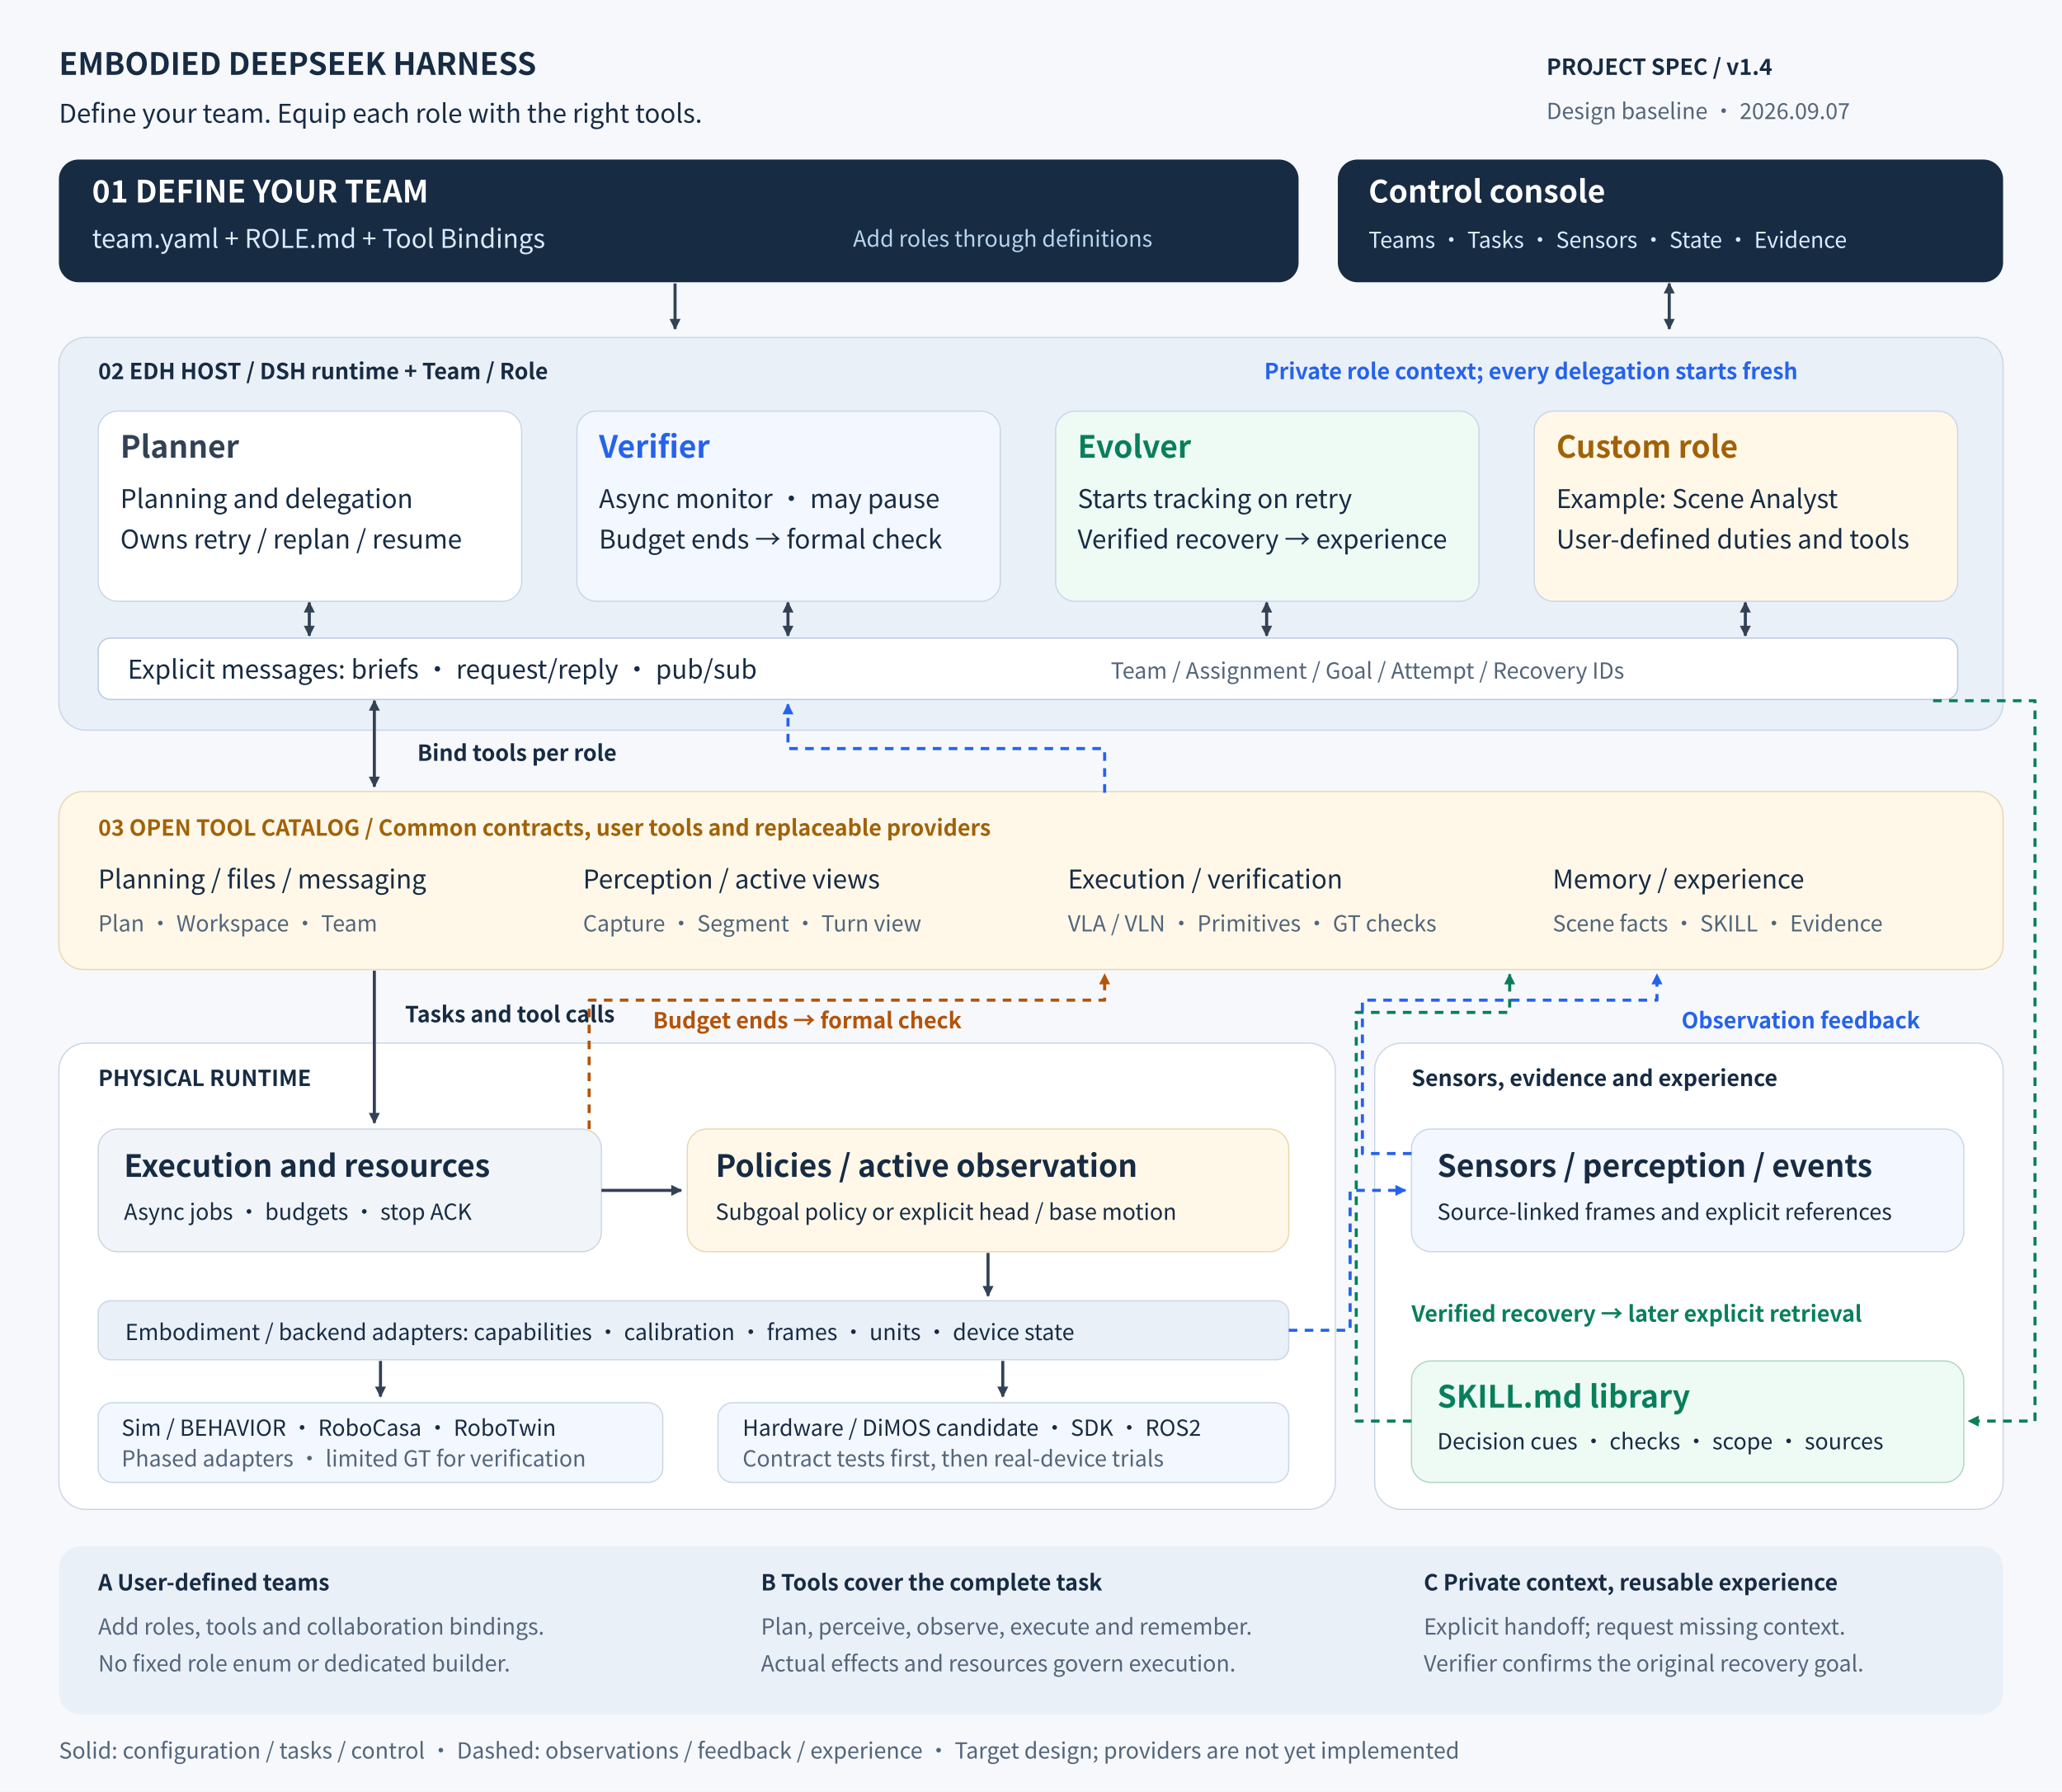
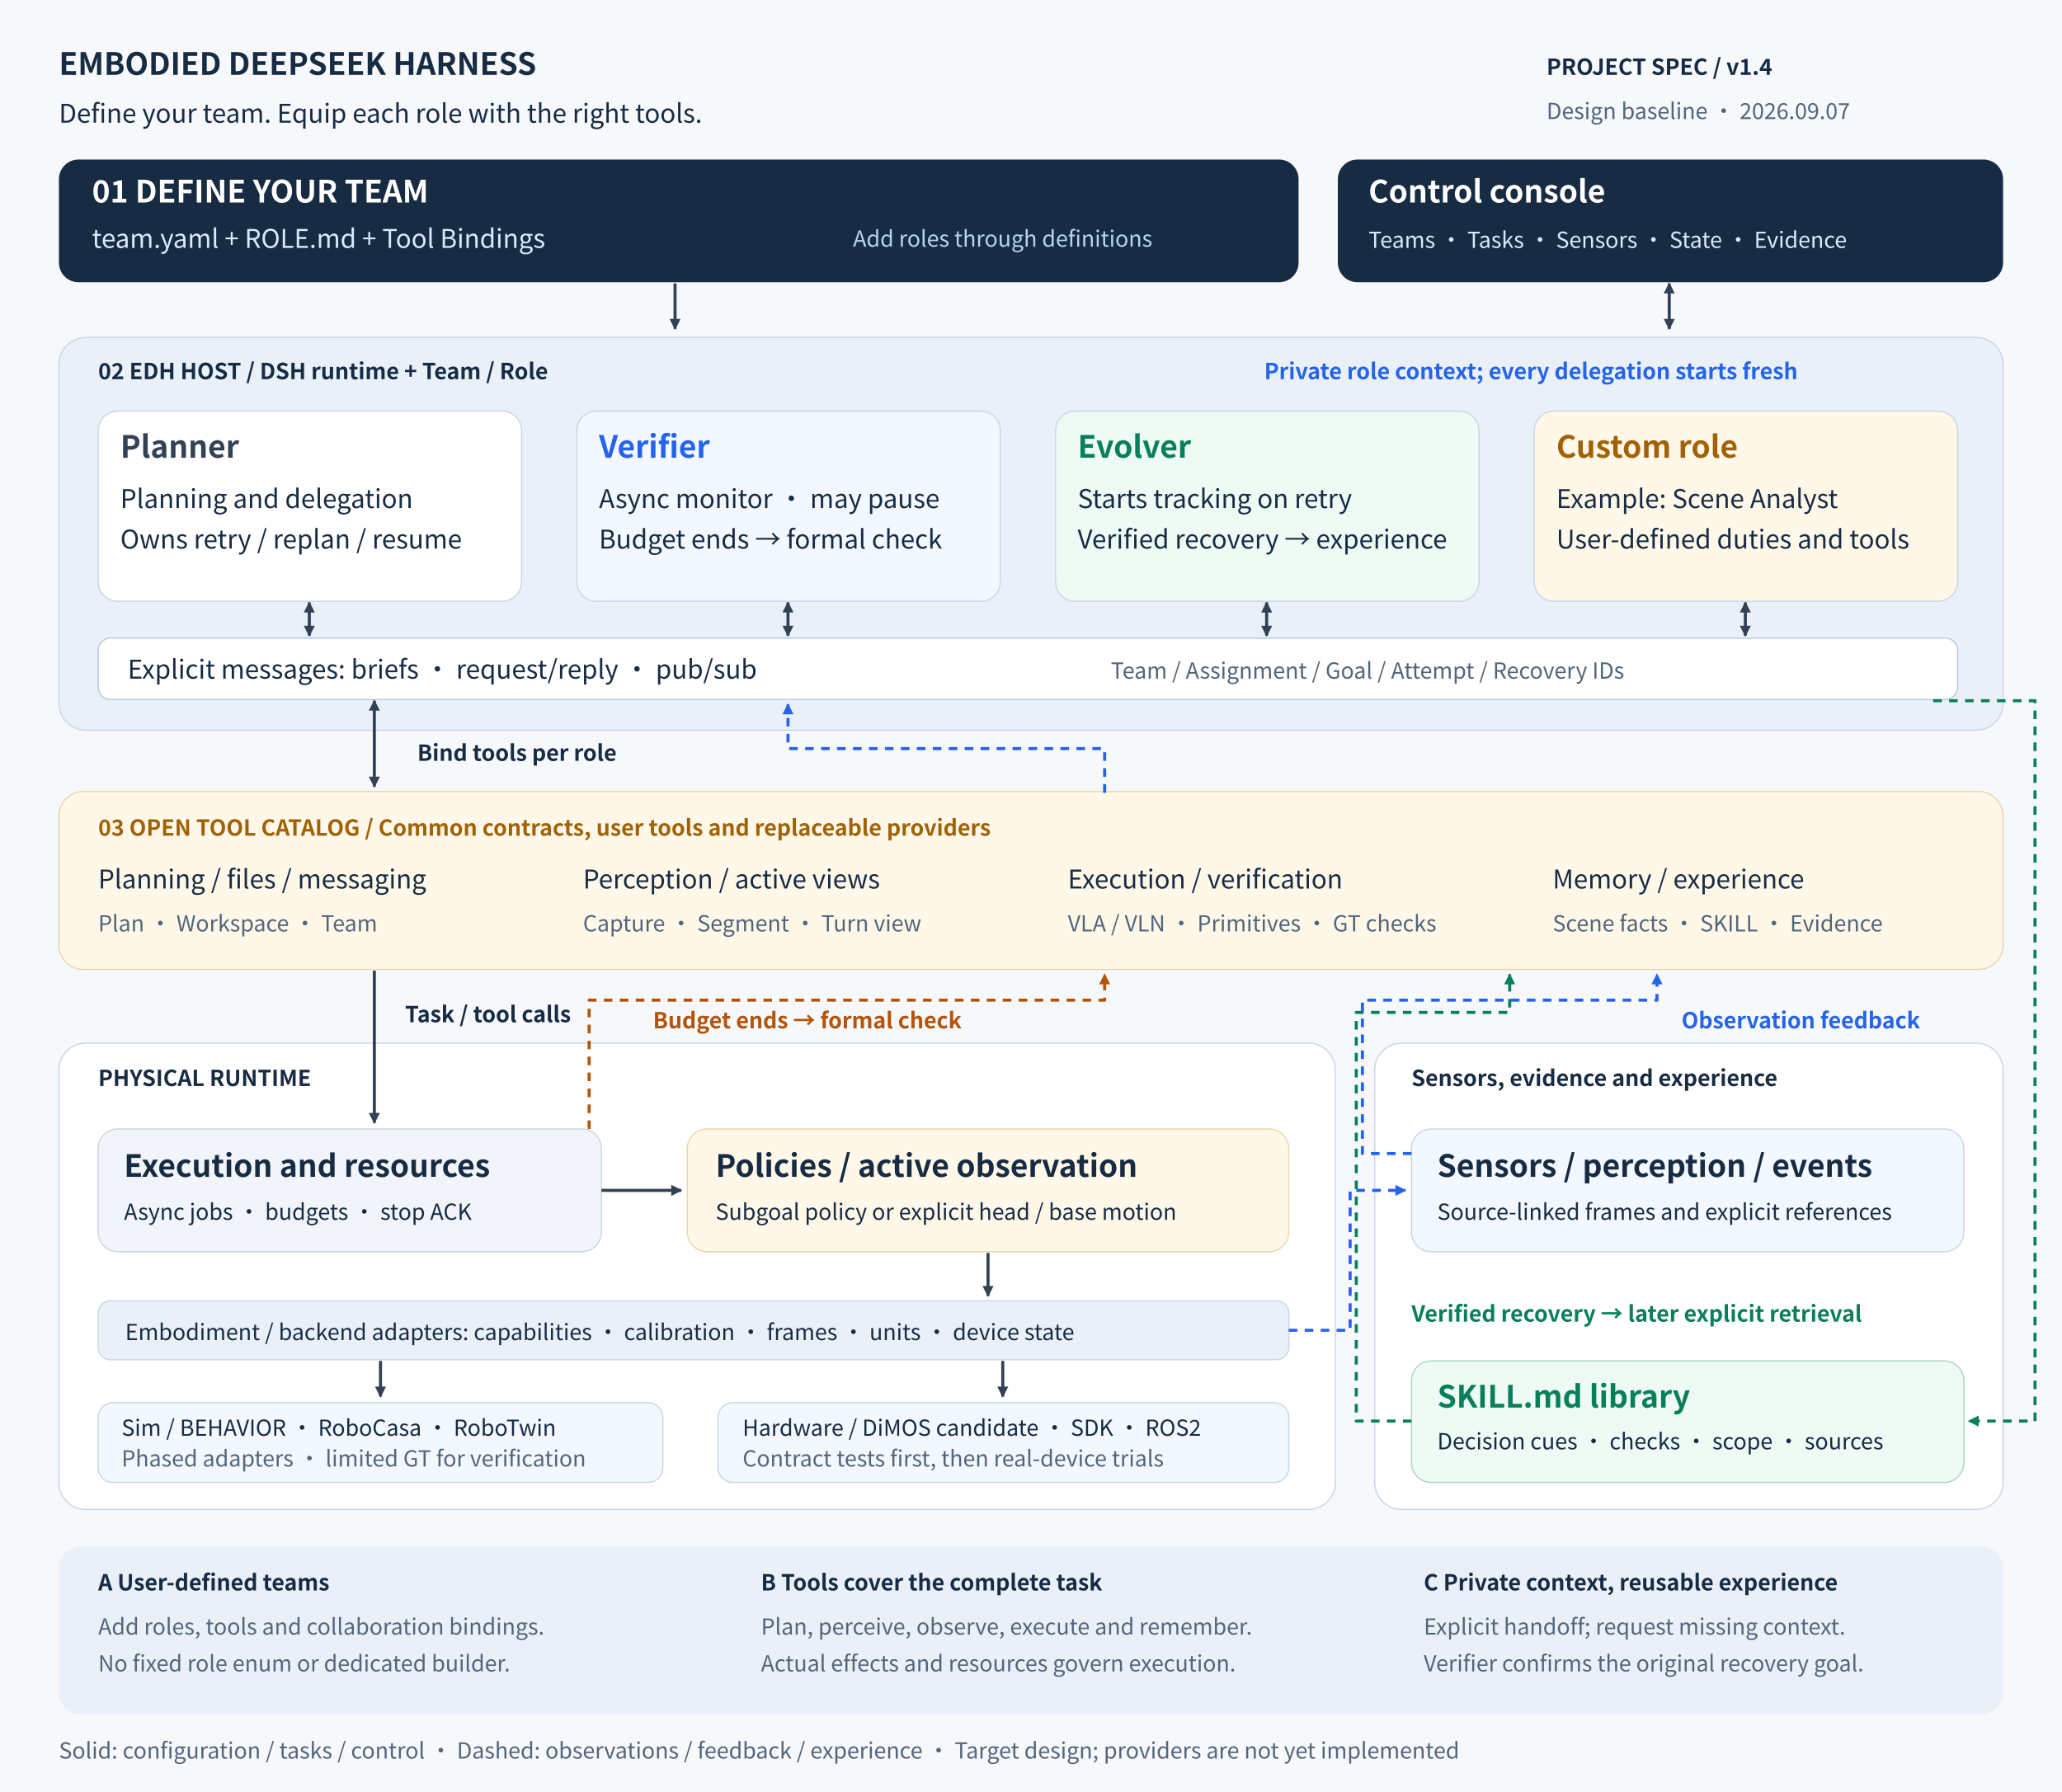
<svg xmlns="http://www.w3.org/2000/svg" width="1680" height="1460" viewBox="0 0 1680 1460" role="img" aria-labelledby="title desc">
  <defs>
    <marker id="arrow" viewBox="0 0 10 10" refX="9" refY="5" markerWidth="9" markerHeight="9" markerUnits="userSpaceOnUse" orient="auto-start-reverse">
      <path d="M0 0L10 5L0 10Z" fill="#334155" />
    </marker>
    <marker id="blue" viewBox="0 0 10 10" refX="9" refY="5" markerWidth="9" markerHeight="9" markerUnits="userSpaceOnUse" orient="auto-start-reverse">
      <path d="M0 0L10 5L0 10Z" fill="#2563eb" />
    </marker>
    <marker id="green" viewBox="0 0 10 10" refX="9" refY="5" markerWidth="9" markerHeight="9" markerUnits="userSpaceOnUse" orient="auto-start-reverse">
      <path d="M0 0L10 5L0 10Z" fill="#087f5b" />
    </marker>
    <marker id="orange" viewBox="0 0 10 10" refX="9" refY="5" markerWidth="9" markerHeight="9" markerUnits="userSpaceOnUse" orient="auto-start-reverse">
      <path d="M0 0L10 5L0 10Z" fill="#b45309" />
    </marker>
    <style>text{font-family:"PingFang SC","Noto Sans CJK SC","Microsoft YaHei",sans-serif;fill:#172b43} .muted{fill:#53657a} .label{font-size:18px;font-weight:600} .body{font-size:21px} .small{font-size:18px} .head{font-size:25px;font-weight:650}</style>
  </defs>
  <rect x="0" y="0" width="1680" height="1460" rx="0" fill="#f6f8fb" stroke="none" />
  <text x="48" y="61" class="head">EMBODIED DEEPSEEK HARNESS</text>
  <text x="48" y="100" class="body">Define your team. Equip each role with the right tools.</text>
  <text x="1260" y="61" class="label">PROJECT SPEC / v1.4</text>
  <text x="1260" y="97" class="small muted">Design baseline · 2026.09.07</text>
  <rect x="48" y="130" width="1010" height="100" rx="16" fill="#172b43" stroke="none" />
  <text x="75" y="165" class="head" style="fill:#ffffff">01  DEFINE YOUR TEAM</text>
  <text x="75" y="202" class="body" style="fill:#dbeafe">team.yaml  +  ROLE.md  +  Tool Bindings</text>
  <text x="695" y="201" class="small" style="fill:#b8d4ef">Add roles through definitions</text>
  <rect x="1090" y="130" width="542" height="100" rx="16" fill="#172b43" stroke="none" />
  <text x="1115" y="165" class="head" style="fill:#ffffff">Control console</text>
  <text x="1115" y="202" class="small" style="fill:#dbeafe">Teams · Tasks · Sensors · State · Evidence</text>
  <path d="M550 231 V268" fill="none" stroke="#334155" stroke-width="2.5" stroke-linejoin="round" marker-end="url(#arrow)" />
  <path d="M1360 231 V268" fill="none" stroke="#334155" stroke-width="2.5" stroke-linejoin="round" marker-start="url(#arrow)" marker-end="url(#arrow)" />
  <rect x="48" y="275" width="1584" height="320" rx="22" fill="#eaf0f8" stroke="#c9d6e6" />
  <text x="80" y="309" class="label">02  EDH HOST  /  DSH runtime + Team / Role</text>
  <text x="1030" y="309" class="label" style="fill:#2563eb">Private role context; every delegation starts fresh</text>
  <rect x="80" y="335" width="345" height="155" rx="16" fill="#ffffff" stroke="#c9d6e6" />
  <text x="98" y="373" class="head" style="fill:#334155">Planner</text>
  <text x="98" y="414" class="body">Planning and delegation</text>
  <text x="98" y="447" class="body">Owns retry / replan / resume</text>
  <path d="M252 491 V518" fill="none" stroke="#334155" stroke-width="2.5" stroke-linejoin="round" marker-start="url(#arrow)" marker-end="url(#arrow)" />
  <rect x="470" y="335" width="345" height="155" rx="16" fill="#f3f7ff" stroke="#c9d6e6" />
  <text x="488" y="373" class="head" style="fill:#2563eb">Verifier</text>
  <text x="488" y="414" class="body">Async monitor · may pause</text>
  <text x="488" y="447" class="body">Budget ends → formal check</text>
  <path d="M642 491 V518" fill="none" stroke="#334155" stroke-width="2.5" stroke-linejoin="round" marker-start="url(#arrow)" marker-end="url(#arrow)" />
  <rect x="860" y="335" width="345" height="155" rx="16" fill="#eefaf4" stroke="#c9d6e6" />
  <text x="878" y="373" class="head" style="fill:#087f5b">Evolver</text>
  <text x="878" y="414" class="body">Starts tracking on retry</text>
  <text x="878" y="447" class="body">Verified recovery → experience</text>
  <path d="M1032 491 V518" fill="none" stroke="#334155" stroke-width="2.5" stroke-linejoin="round" marker-start="url(#arrow)" marker-end="url(#arrow)" />
  <rect x="1250" y="335" width="345" height="155" rx="16" fill="#fff8e9" stroke="#c9d6e6" />
  <text x="1268" y="373" class="head" style="fill:#a16207">Custom role</text>
  <text x="1268" y="414" class="body">Example: Scene Analyst</text>
  <text x="1268" y="447" class="body">User-defined duties and tools</text>
  <path d="M1422 491 V518" fill="none" stroke="#334155" stroke-width="2.5" stroke-linejoin="round" marker-start="url(#arrow)" marker-end="url(#arrow)" />
  <rect x="80" y="520" width="1515" height="50" rx="10" fill="#ffffff" stroke="#b7c9df" />
  <text x="104" y="553" class="body">Explicit messages: briefs · request/reply · pub/sub</text>
  <text x="905" y="553" class="small muted">Team / Assignment / Goal / Attempt / Recovery IDs</text>
  <path d="M305 571 V641" fill="none" stroke="#334155" stroke-width="2.5" stroke-linejoin="round" marker-start="url(#arrow)" marker-end="url(#arrow)" />
  <text x="340" y="620" class="label">Bind tools per role</text>
  <rect x="48" y="645" width="1584" height="145" rx="20" fill="#fff8e9" stroke="#e9d6ab" />
  <text x="80" y="681" class="label" style="fill:#a16207">03  OPEN TOOL CATALOG  /  Common contracts, user tools and replaceable providers</text>
  <text x="80" y="724" class="body">Planning / files / messaging</text>
  <text x="80" y="759" class="small muted">Plan · Workspace · Team</text>
  <text x="475" y="724" class="body">Perception / active views</text>
  <text x="475" y="759" class="small muted">Capture · Segment · Turn view</text>
  <text x="870" y="724" class="body">Execution / verification</text>
  <text x="870" y="759" class="small muted">VLA / VLN · Primitives · GT checks</text>
  <text x="1265" y="724" class="body">Memory / experience</text>
  <text x="1265" y="759" class="small muted">Scene facts · SKILL · Evidence</text>
  <rect x="48" y="850" width="1040" height="380" rx="22" fill="#ffffff" stroke="#c9d6e6" />
  <text x="80" y="885" class="label">PHYSICAL RUNTIME</text>
  <rect x="80" y="920" width="410" height="100" rx="16" fill="#f1f5f9" stroke="#cbd5e1" />
  <text x="101" y="959" class="head">Execution and resources</text>
  <text x="101" y="994" class="small">Async jobs · budgets · stop ACK</text>
  <rect x="560" y="920" width="490" height="100" rx="16" fill="#fff8e9" stroke="#e9d6ab" />
  <text x="583" y="959" class="head">Policies / active observation</text>
  <text x="583" y="994" class="small">Subgoal policy or explicit head / base motion</text>
  <path d="M490 970 H555" fill="none" stroke="#334155" stroke-width="2.5" stroke-linejoin="round" marker-end="url(#arrow)" />
  <path d="M305 791 V915" fill="none" stroke="#334155" stroke-width="2.5" stroke-linejoin="round" marker-end="url(#arrow)" />
-   <text x="330" y="833" class="label">Tasks and tool calls</text>
+   <text x="330" y="833" class="label">Task / tool calls</text>
  <path d="M480 920 V815 H900 V794" fill="none" stroke="#b45309" stroke-width="2.5" stroke-linejoin="round" stroke-dasharray="7 6" marker-end="url(#orange)" />
  <text x="532" y="838" class="label" style="fill:#b45309">Budget ends → formal check</text>
  <path d="M900 646 V610 H642 V574" fill="none" stroke="#2563eb" stroke-width="2.5" stroke-linejoin="round" stroke-dasharray="7 6" marker-end="url(#blue)" />
  <rect x="80" y="1060" width="970" height="48" rx="10" fill="#eaf0f8" stroke="#c9d6e6" />
  <text x="102" y="1092" class="small">Embodiment / backend adapters: capabilities · calibration · frames · units · device state</text>
  <path d="M805 1021 V1056" fill="none" stroke="#334155" stroke-width="2.5" stroke-linejoin="round" marker-end="url(#arrow)" />
  <rect x="80" y="1143" width="460" height="65" rx="12" fill="#f3f7ff" stroke="#c9d6e6" />
  <text x="99" y="1170" class="small">Sim / BEHAVIOR · RoboCasa · RoboTwin</text>
  <text x="99" y="1195" class="small muted">Phased adapters · limited GT for verification</text>
  <rect x="585" y="1143" width="465" height="65" rx="12" fill="#f3f7ff" stroke="#c9d6e6" />
  <text x="605" y="1170" class="small">Hardware / DiMOS candidate · SDK · ROS2</text>
  <text x="605" y="1195" class="small muted">Contract tests first, then real-device trials</text>
  <path d="M310 1109 V1138" fill="none" stroke="#334155" stroke-width="2.5" stroke-linejoin="round" marker-end="url(#arrow)" />
  <path d="M817 1109 V1138" fill="none" stroke="#334155" stroke-width="2.5" stroke-linejoin="round" marker-end="url(#arrow)" />
  <rect x="1120" y="850" width="512" height="380" rx="22" fill="#ffffff" stroke="#c9d6e6" />
  <text x="1150" y="885" class="label">Sensors, evidence and experience</text>
  <rect x="1150" y="920" width="450" height="100" rx="16" fill="#f3f7ff" stroke="#c9d6e6" />
  <text x="1171" y="959" class="head">Sensors / perception / events</text>
  <text x="1171" y="994" class="small">Source-linked frames and explicit references</text>
  <path d="M1050 1084 H1100 V970 H1145" fill="none" stroke="#2563eb" stroke-width="2.5" stroke-linejoin="round" stroke-dasharray="7 6" marker-end="url(#blue)" />
  <path d="M1150 940 H1110 V815 H1350 V794" fill="none" stroke="#2563eb" stroke-width="2.5" stroke-linejoin="round" stroke-dasharray="7 6" marker-end="url(#blue)" />
  <text x="1370" y="838" class="label" style="fill:#2563eb">Observation feedback</text>
  <rect x="1150" y="1109" width="450" height="99" rx="16" fill="#eefaf4" stroke="#afd5c1" />
  <text x="1171" y="1147" class="head" style="fill:#087f5b">SKILL.md library</text>
  <text x="1171" y="1181" class="small">Decision cues · checks · scope · sources</text>
  <text x="1150" y="1077" class="label" style="fill:#087f5b">Verified recovery → later explicit retrieval</text>
  <path d="M1575 571 H1658 V1158 H1604" fill="none" stroke="#087f5b" stroke-width="2.5" stroke-linejoin="round" stroke-dasharray="7 6" marker-end="url(#green)" />
  <path d="M1150 1158 H1105 V825 H1230 V794" fill="none" stroke="#087f5b" stroke-width="2.5" stroke-linejoin="round" stroke-dasharray="7 6" marker-end="url(#green)" />
  <rect x="48" y="1260" width="1584" height="137" rx="18" fill="#eaf0f8" stroke="none" />
  <text x="80" y="1296" class="label">A  User-defined teams</text>
  <text x="80" y="1332" class="small muted">Add roles, tools and collaboration bindings.</text>
  <text x="80" y="1362" class="small muted">No fixed role enum or dedicated builder.</text>
  <text x="620" y="1296" class="label">B  Tools cover the complete task</text>
  <text x="620" y="1332" class="small muted">Plan, perceive, observe, execute and remember.</text>
  <text x="620" y="1362" class="small muted">Actual effects and resources govern execution.</text>
  <text x="1160" y="1296" class="label">C  Private context, reusable experience</text>
  <text x="1160" y="1332" class="small muted">Explicit handoff; request missing context.</text>
  <text x="1160" y="1362" class="small muted">Verifier confirms the original recovery goal.</text>
  <text x="48" y="1433" class="small muted">Solid: configuration / tasks / control    ·    Dashed: observations / feedback / experience    ·    Target design; providers are not yet implemented</text>
</svg>
